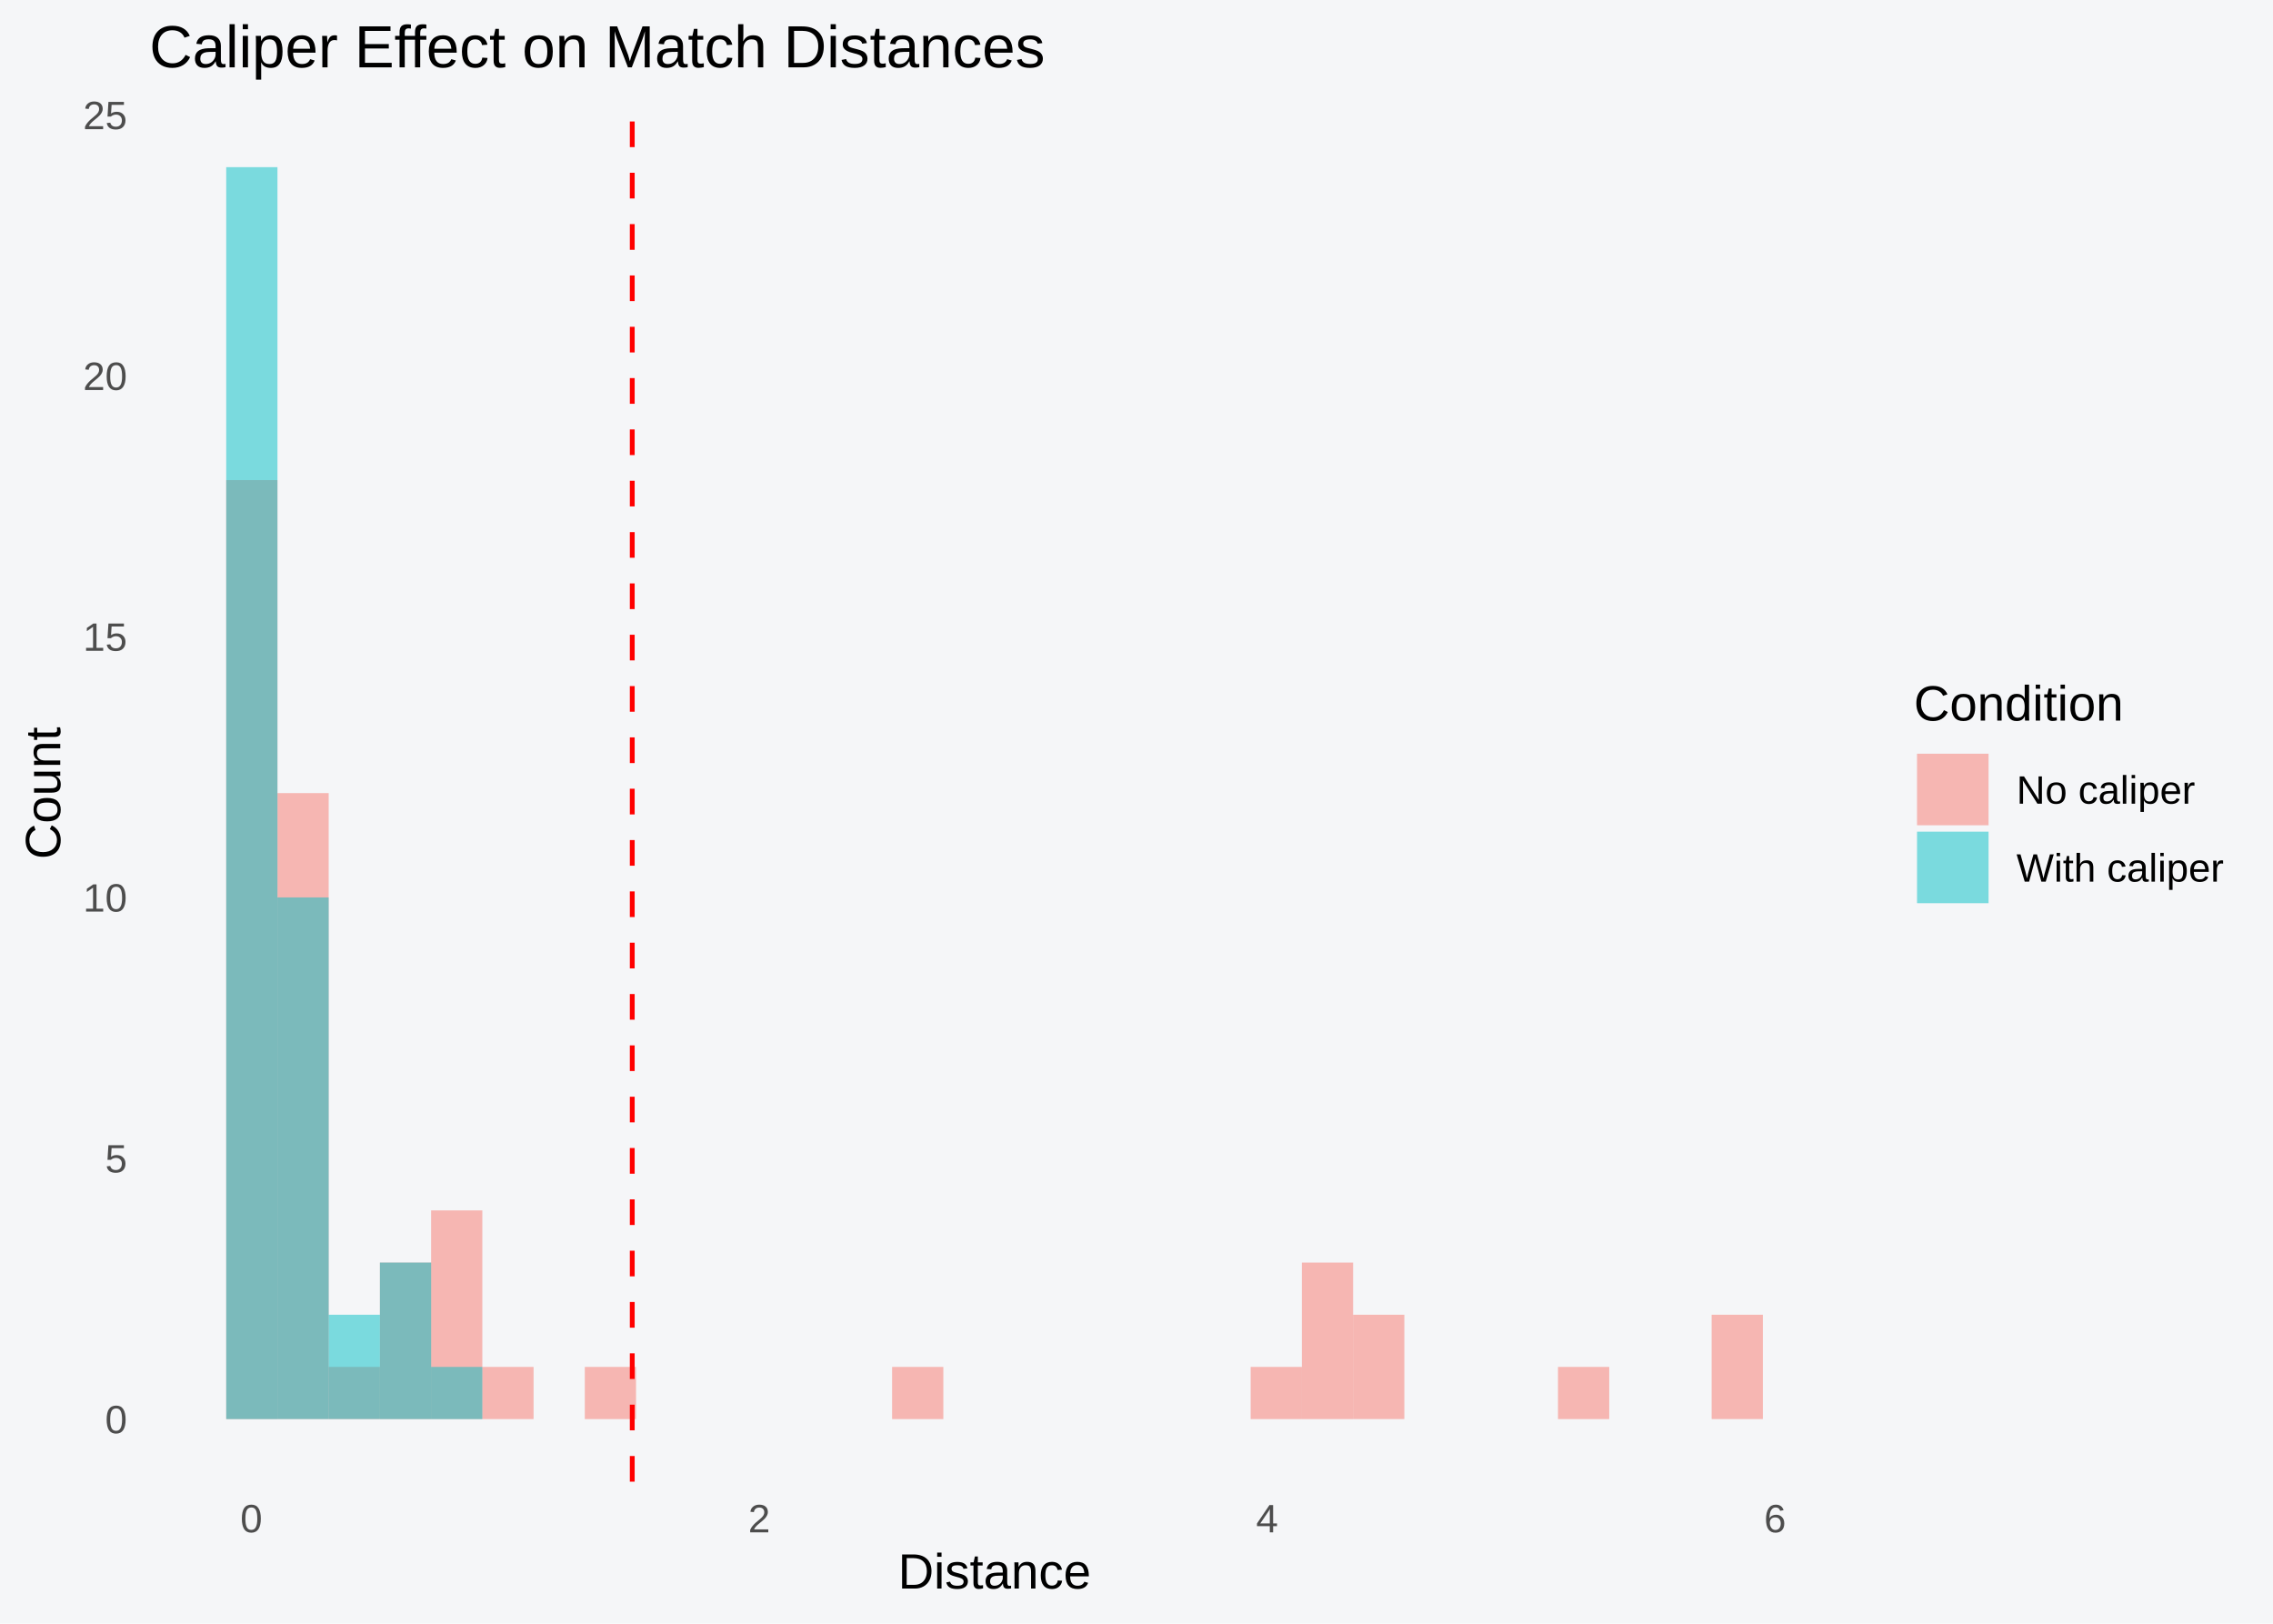
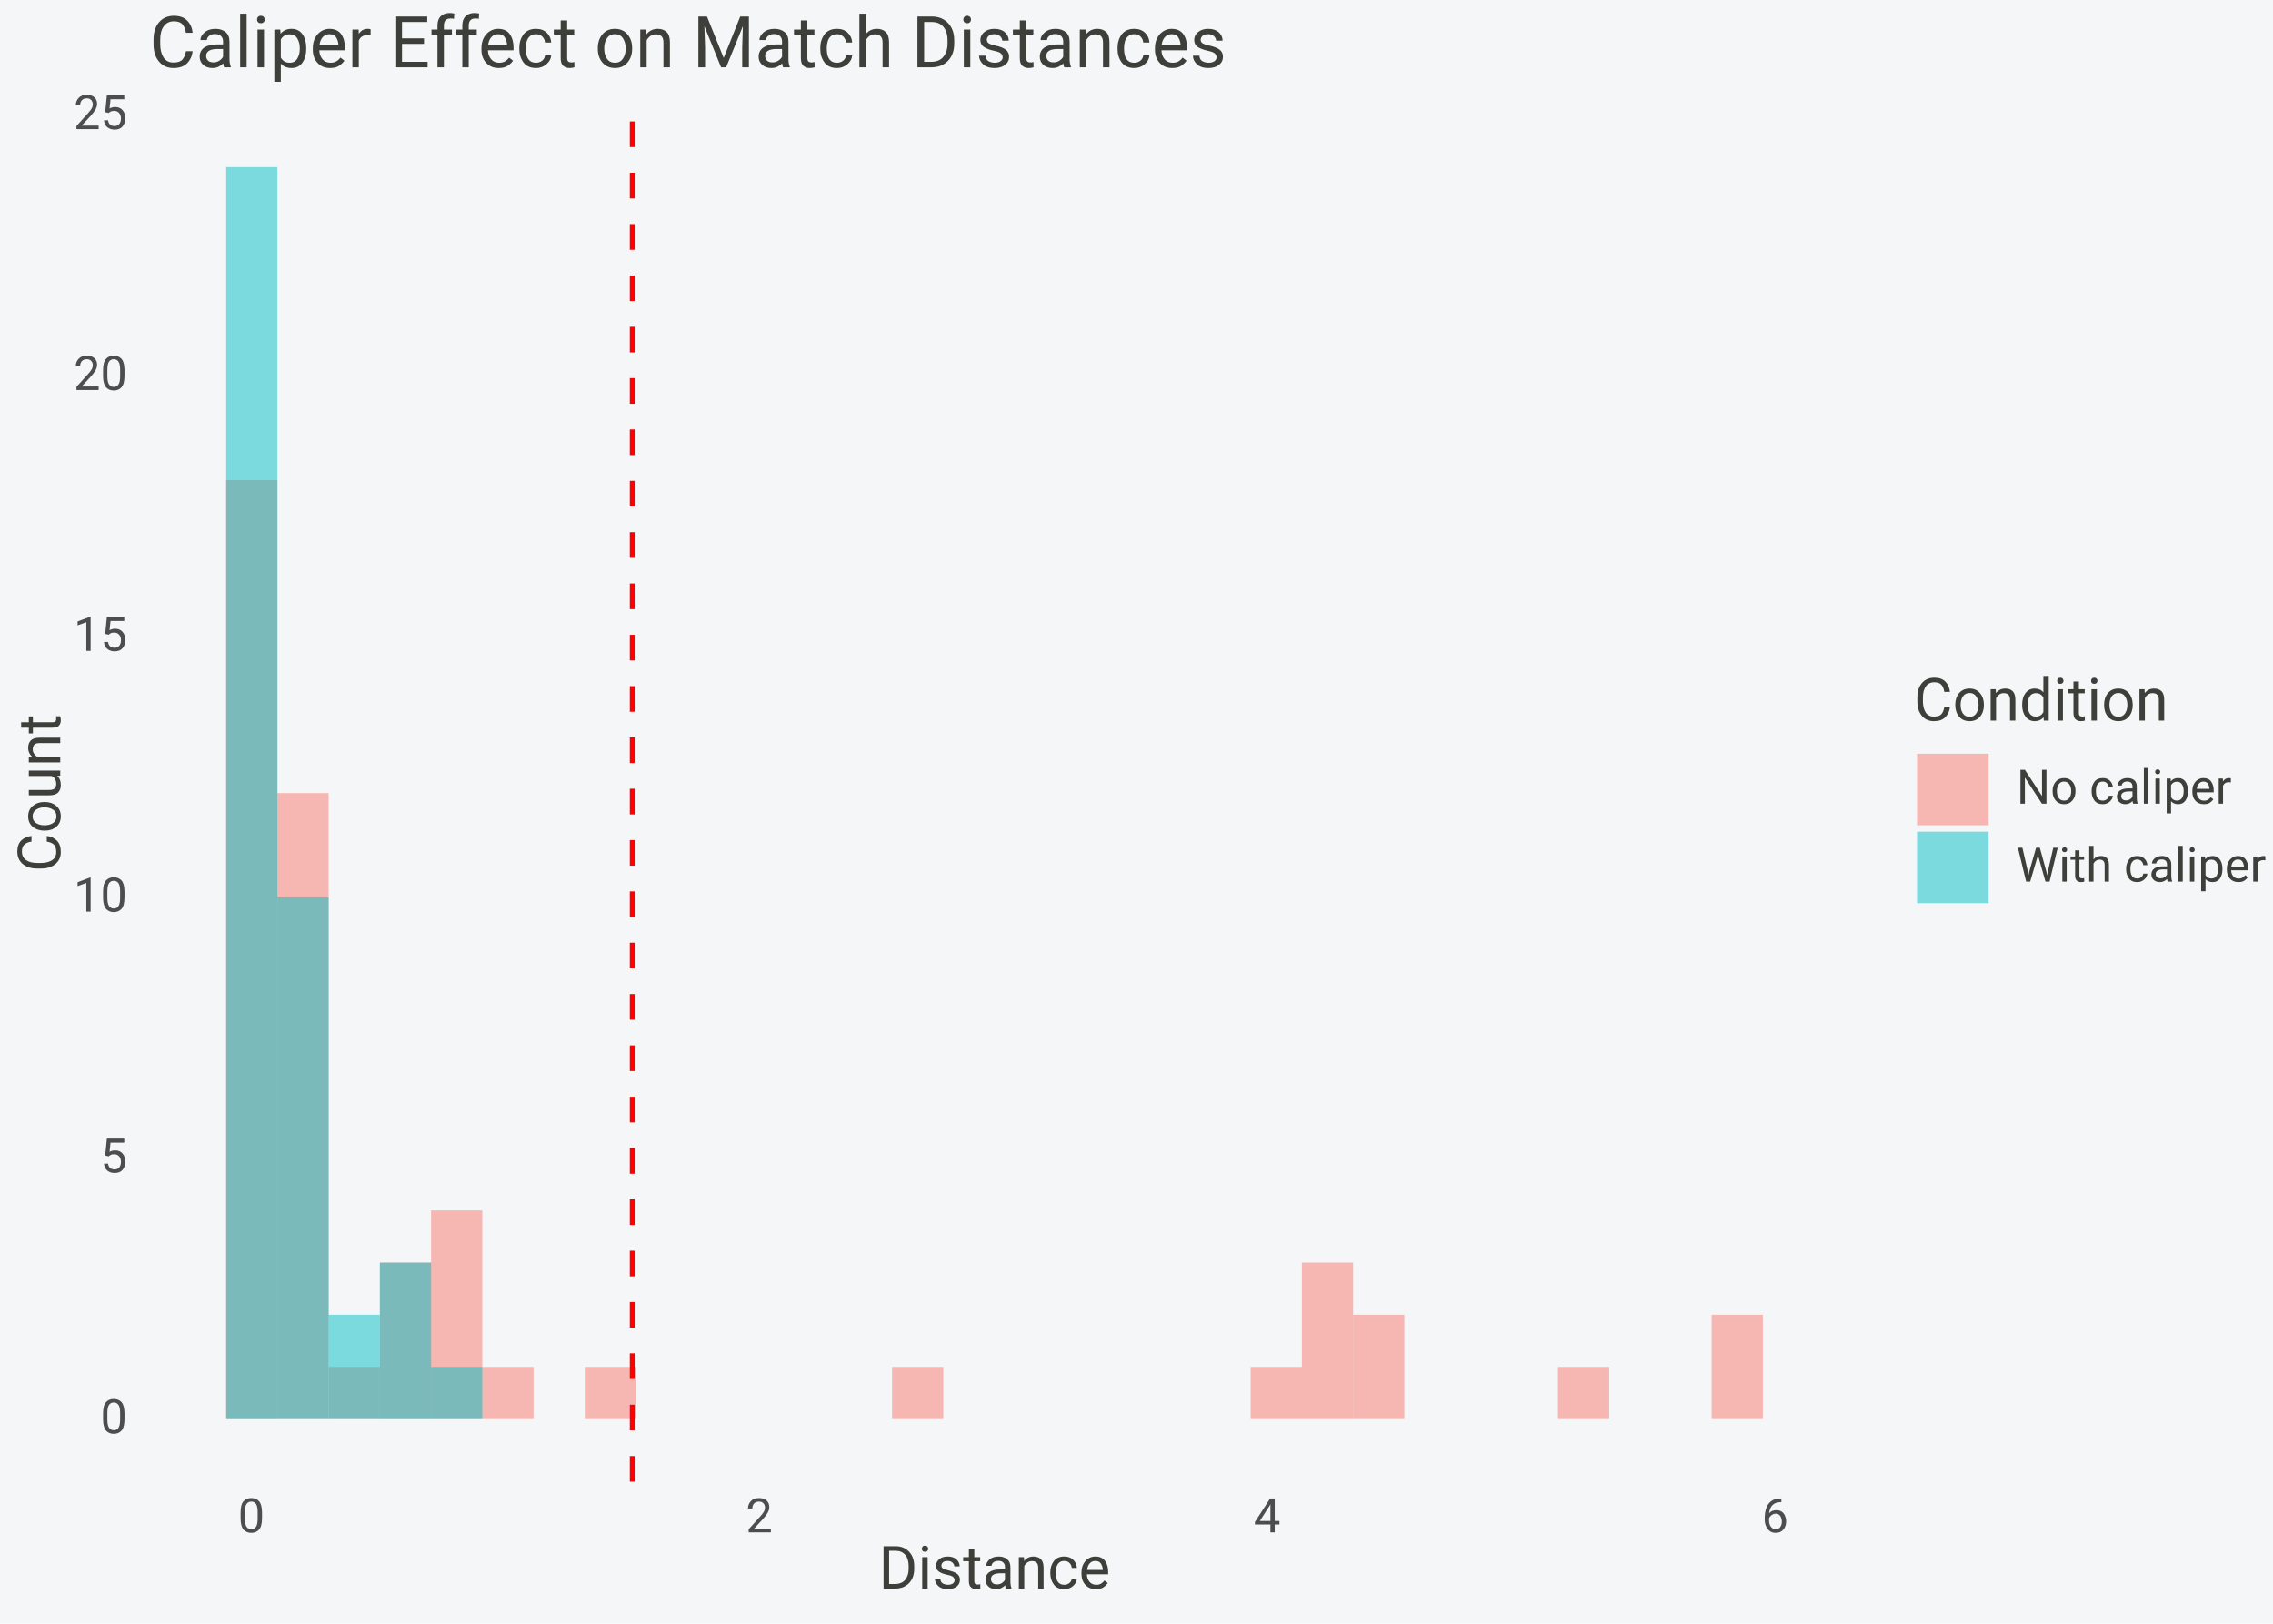
<svg xmlns="http://www.w3.org/2000/svg" width="504.00pt" height="360.00pt" viewBox="0 0 504.00 360.00">
  <g class="svglite">
    <defs>
      <style type="text/css">
-     .svglite line, .svglite polyline, .svglite polygon, .svglite path, .svglite rect, .svglite circle {
+     /* theme-aware-processed */
+     .svglite line, .svglite polyline, .svglite polygon, .svglite path, .svglite circle {
      fill: none;
-       stroke: #000000;
+       stroke: #3E3F3A;
+       stroke-linecap: round;
+       stroke-linejoin: round;
+       stroke-miterlimit: 10.00;
+     }
+     .svglite &gt; g &gt; rect {
+       fill: none;
+       stroke: #3E3F3A;
      stroke-linecap: round;
      stroke-linejoin: round;
      stroke-miterlimit: 10.00;
    }
    .svglite text {
      white-space: pre;
+       fill: #3E3F3A;
    }
    .svglite g.glyphgroup path {
      fill: inherit;
      stroke: none;
    }
  </style>
    </defs>
    <rect width="100%" height="100%" style="stroke: none; fill: #F5F6F8;" />
    <defs>
      <clipPath id="cpMC4wMHw1MDQuMDB8MC4wMHwzNjAuMDA=">
        <rect x="0.00" y="0.00" width="504.00" height="360.00" />
      </clipPath>
    </defs>
    <g clip-path="url(#cpMC4wMHw1MDQuMDB8MC4wMHwzNjAuMDA=)">
-       <rect x="0.00" y="0.00" width="504.00" height="360.00" style="stroke-width: 1.07; stroke: none;" />
-     </g>
+       <rect x="0.00" y="0.00" width="504.00" height="360.00" style="stroke-width: 1.07; stroke: none;" /> fill: #F5F6F8;' /&gt;
+ </g>
    <defs>
      <clipPath id="cpMzMuMTN8NDA3LjkyfDIzLjE4fDMyOC41MA==">
        <rect x="33.13" y="23.18" width="374.79" height="305.33" />
      </clipPath>
    </defs>
    <g clip-path="url(#cpMzMuMTN8NDA3LjkyfDIzLjE4fDMyOC41MA==)">
-       <rect x="33.13" y="23.18" width="374.79" height="305.33" style="stroke-width: 1.07; stroke: none;" />
-       <rect x="50.16" y="106.45" width="11.36" height="208.18" style="stroke-width: 1.07; stroke: none; stroke-linecap: butt; stroke-linejoin: miter; fill: #F8766D; fill-opacity: 0.50;" />
+       <rect x="33.13" y="23.18" width="374.79" height="305.33" style="stroke-width: 1.07; stroke: none;" /> fill: #F5F6F8;' /&gt;
+ <rect x="50.16" y="106.45" width="11.36" height="208.18" style="stroke-width: 1.07; stroke: none; stroke-linecap: butt; stroke-linejoin: miter; fill: #F8766D; fill-opacity: 0.50;" />
      <rect x="61.52" y="175.84" width="11.36" height="138.78" style="stroke-width: 1.07; stroke: none; stroke-linecap: butt; stroke-linejoin: miter; fill: #F8766D; fill-opacity: 0.50;" />
      <rect x="72.88" y="303.06" width="11.36" height="11.57" style="stroke-width: 1.07; stroke: none; stroke-linecap: butt; stroke-linejoin: miter; fill: #F8766D; fill-opacity: 0.50;" />
      <rect x="84.24" y="279.93" width="11.36" height="34.70" style="stroke-width: 1.07; stroke: none; stroke-linecap: butt; stroke-linejoin: miter; fill: #F8766D; fill-opacity: 0.50;" />
      <rect x="95.59" y="268.36" width="11.36" height="46.26" style="stroke-width: 1.07; stroke: none; stroke-linecap: butt; stroke-linejoin: miter; fill: #F8766D; fill-opacity: 0.50;" />
      <rect x="106.95" y="303.06" width="11.36" height="11.57" style="stroke-width: 1.07; stroke: none; stroke-linecap: butt; stroke-linejoin: miter; fill: #F8766D; fill-opacity: 0.50;" />
      <rect x="118.31" y="314.63" width="11.36" height="0.00" style="stroke-width: 1.07; stroke: none; stroke-linecap: butt; stroke-linejoin: miter; fill: #F8766D; fill-opacity: 0.50;" />
      <rect x="129.67" y="303.06" width="11.36" height="11.57" style="stroke-width: 1.07; stroke: none; stroke-linecap: butt; stroke-linejoin: miter; fill: #F8766D; fill-opacity: 0.50;" />
      <rect x="141.02" y="314.63" width="11.36" height="0.00" style="stroke-width: 1.07; stroke: none; stroke-linecap: butt; stroke-linejoin: miter; fill: #F8766D; fill-opacity: 0.50;" />
      <rect x="152.38" y="314.63" width="11.36" height="0.00" style="stroke-width: 1.07; stroke: none; stroke-linecap: butt; stroke-linejoin: miter; fill: #F8766D; fill-opacity: 0.50;" />
      <rect x="163.74" y="314.63" width="11.36" height="0.00" style="stroke-width: 1.07; stroke: none; stroke-linecap: butt; stroke-linejoin: miter; fill: #F8766D; fill-opacity: 0.50;" />
      <rect x="175.09" y="314.63" width="11.36" height="0.00" style="stroke-width: 1.07; stroke: none; stroke-linecap: butt; stroke-linejoin: miter; fill: #F8766D; fill-opacity: 0.50;" />
      <rect x="186.45" y="314.63" width="11.36" height="0.00" style="stroke-width: 1.07; stroke: none; stroke-linecap: butt; stroke-linejoin: miter; fill: #F8766D; fill-opacity: 0.50;" />
      <rect x="197.81" y="303.06" width="11.36" height="11.57" style="stroke-width: 1.07; stroke: none; stroke-linecap: butt; stroke-linejoin: miter; fill: #F8766D; fill-opacity: 0.50;" />
      <rect x="209.17" y="314.63" width="11.36" height="0.00" style="stroke-width: 1.07; stroke: none; stroke-linecap: butt; stroke-linejoin: miter; fill: #F8766D; fill-opacity: 0.50;" />
      <rect x="220.52" y="314.63" width="11.36" height="0.00" style="stroke-width: 1.07; stroke: none; stroke-linecap: butt; stroke-linejoin: miter; fill: #F8766D; fill-opacity: 0.50;" />
      <rect x="231.88" y="314.63" width="11.36" height="0.00" style="stroke-width: 1.07; stroke: none; stroke-linecap: butt; stroke-linejoin: miter; fill: #F8766D; fill-opacity: 0.50;" />
      <rect x="243.24" y="314.63" width="11.36" height="0.00" style="stroke-width: 1.07; stroke: none; stroke-linecap: butt; stroke-linejoin: miter; fill: #F8766D; fill-opacity: 0.50;" />
      <rect x="254.60" y="314.63" width="11.36" height="0.00" style="stroke-width: 1.07; stroke: none; stroke-linecap: butt; stroke-linejoin: miter; fill: #F8766D; fill-opacity: 0.50;" />
      <rect x="265.95" y="314.63" width="11.36" height="0.00" style="stroke-width: 1.07; stroke: none; stroke-linecap: butt; stroke-linejoin: miter; fill: #F8766D; fill-opacity: 0.50;" />
      <rect x="277.31" y="303.06" width="11.36" height="11.57" style="stroke-width: 1.07; stroke: none; stroke-linecap: butt; stroke-linejoin: miter; fill: #F8766D; fill-opacity: 0.50;" />
      <rect x="288.67" y="279.93" width="11.36" height="34.70" style="stroke-width: 1.07; stroke: none; stroke-linecap: butt; stroke-linejoin: miter; fill: #F8766D; fill-opacity: 0.50;" />
      <rect x="300.03" y="291.49" width="11.36" height="23.13" style="stroke-width: 1.07; stroke: none; stroke-linecap: butt; stroke-linejoin: miter; fill: #F8766D; fill-opacity: 0.50;" />
      <rect x="311.38" y="314.63" width="11.36" height="0.00" style="stroke-width: 1.07; stroke: none; stroke-linecap: butt; stroke-linejoin: miter; fill: #F8766D; fill-opacity: 0.50;" />
      <rect x="322.74" y="314.63" width="11.36" height="0.00" style="stroke-width: 1.07; stroke: none; stroke-linecap: butt; stroke-linejoin: miter; fill: #F8766D; fill-opacity: 0.50;" />
      <rect x="334.10" y="314.63" width="11.36" height="0.00" style="stroke-width: 1.07; stroke: none; stroke-linecap: butt; stroke-linejoin: miter; fill: #F8766D; fill-opacity: 0.50;" />
      <rect x="345.46" y="303.06" width="11.36" height="11.57" style="stroke-width: 1.07; stroke: none; stroke-linecap: butt; stroke-linejoin: miter; fill: #F8766D; fill-opacity: 0.50;" />
      <rect x="356.81" y="314.63" width="11.36" height="0.00" style="stroke-width: 1.07; stroke: none; stroke-linecap: butt; stroke-linejoin: miter; fill: #F8766D; fill-opacity: 0.50;" />
      <rect x="368.17" y="314.63" width="11.36" height="0.00" style="stroke-width: 1.07; stroke: none; stroke-linecap: butt; stroke-linejoin: miter; fill: #F8766D; fill-opacity: 0.50;" />
      <rect x="379.53" y="291.49" width="11.36" height="23.13" style="stroke-width: 1.07; stroke: none; stroke-linecap: butt; stroke-linejoin: miter; fill: #F8766D; fill-opacity: 0.50;" />
      <rect x="50.16" y="37.06" width="11.36" height="277.57" style="stroke-width: 1.07; stroke: none; stroke-linecap: butt; stroke-linejoin: miter; fill: #00BFC4; fill-opacity: 0.50;" />
      <rect x="61.52" y="198.97" width="11.36" height="115.65" style="stroke-width: 1.07; stroke: none; stroke-linecap: butt; stroke-linejoin: miter; fill: #00BFC4; fill-opacity: 0.50;" />
      <rect x="72.88" y="291.49" width="11.36" height="23.13" style="stroke-width: 1.07; stroke: none; stroke-linecap: butt; stroke-linejoin: miter; fill: #00BFC4; fill-opacity: 0.50;" />
      <rect x="84.24" y="279.93" width="11.36" height="34.70" style="stroke-width: 1.07; stroke: none; stroke-linecap: butt; stroke-linejoin: miter; fill: #00BFC4; fill-opacity: 0.50;" />
      <rect x="95.59" y="303.06" width="11.36" height="11.57" style="stroke-width: 1.07; stroke: none; stroke-linecap: butt; stroke-linejoin: miter; fill: #00BFC4; fill-opacity: 0.50;" />
      <rect x="106.95" y="314.63" width="11.36" height="0.00" style="stroke-width: 1.07; stroke: none; stroke-linecap: butt; stroke-linejoin: miter; fill: #00BFC4; fill-opacity: 0.50;" />
      <rect x="118.31" y="314.63" width="11.36" height="0.00" style="stroke-width: 1.07; stroke: none; stroke-linecap: butt; stroke-linejoin: miter; fill: #00BFC4; fill-opacity: 0.50;" />
      <rect x="129.67" y="314.63" width="11.36" height="0.00" style="stroke-width: 1.07; stroke: none; stroke-linecap: butt; stroke-linejoin: miter; fill: #00BFC4; fill-opacity: 0.50;" />
      <rect x="141.02" y="314.63" width="11.36" height="0.00" style="stroke-width: 1.07; stroke: none; stroke-linecap: butt; stroke-linejoin: miter; fill: #00BFC4; fill-opacity: 0.50;" />
      <rect x="152.38" y="314.63" width="11.36" height="0.00" style="stroke-width: 1.07; stroke: none; stroke-linecap: butt; stroke-linejoin: miter; fill: #00BFC4; fill-opacity: 0.50;" />
      <rect x="163.74" y="314.63" width="11.36" height="0.00" style="stroke-width: 1.07; stroke: none; stroke-linecap: butt; stroke-linejoin: miter; fill: #00BFC4; fill-opacity: 0.50;" />
      <rect x="175.09" y="314.63" width="11.36" height="0.00" style="stroke-width: 1.07; stroke: none; stroke-linecap: butt; stroke-linejoin: miter; fill: #00BFC4; fill-opacity: 0.50;" />
      <rect x="186.45" y="314.63" width="11.36" height="0.00" style="stroke-width: 1.07; stroke: none; stroke-linecap: butt; stroke-linejoin: miter; fill: #00BFC4; fill-opacity: 0.50;" />
      <rect x="197.81" y="314.63" width="11.36" height="0.00" style="stroke-width: 1.07; stroke: none; stroke-linecap: butt; stroke-linejoin: miter; fill: #00BFC4; fill-opacity: 0.50;" />
      <rect x="209.17" y="314.63" width="11.36" height="0.00" style="stroke-width: 1.07; stroke: none; stroke-linecap: butt; stroke-linejoin: miter; fill: #00BFC4; fill-opacity: 0.50;" />
      <rect x="220.52" y="314.63" width="11.36" height="0.00" style="stroke-width: 1.07; stroke: none; stroke-linecap: butt; stroke-linejoin: miter; fill: #00BFC4; fill-opacity: 0.50;" />
      <rect x="231.88" y="314.63" width="11.36" height="0.00" style="stroke-width: 1.07; stroke: none; stroke-linecap: butt; stroke-linejoin: miter; fill: #00BFC4; fill-opacity: 0.50;" />
      <rect x="243.24" y="314.63" width="11.36" height="0.00" style="stroke-width: 1.07; stroke: none; stroke-linecap: butt; stroke-linejoin: miter; fill: #00BFC4; fill-opacity: 0.50;" />
      <rect x="254.60" y="314.63" width="11.36" height="0.00" style="stroke-width: 1.07; stroke: none; stroke-linecap: butt; stroke-linejoin: miter; fill: #00BFC4; fill-opacity: 0.50;" />
      <rect x="265.95" y="314.63" width="11.36" height="0.00" style="stroke-width: 1.07; stroke: none; stroke-linecap: butt; stroke-linejoin: miter; fill: #00BFC4; fill-opacity: 0.50;" />
      <rect x="277.31" y="314.63" width="11.36" height="0.00" style="stroke-width: 1.07; stroke: none; stroke-linecap: butt; stroke-linejoin: miter; fill: #00BFC4; fill-opacity: 0.50;" />
      <rect x="288.67" y="314.63" width="11.36" height="0.00" style="stroke-width: 1.07; stroke: none; stroke-linecap: butt; stroke-linejoin: miter; fill: #00BFC4; fill-opacity: 0.50;" />
      <rect x="300.03" y="314.63" width="11.36" height="0.00" style="stroke-width: 1.07; stroke: none; stroke-linecap: butt; stroke-linejoin: miter; fill: #00BFC4; fill-opacity: 0.50;" />
      <rect x="311.38" y="314.63" width="11.36" height="0.00" style="stroke-width: 1.07; stroke: none; stroke-linecap: butt; stroke-linejoin: miter; fill: #00BFC4; fill-opacity: 0.50;" />
      <rect x="322.74" y="314.63" width="11.36" height="0.00" style="stroke-width: 1.07; stroke: none; stroke-linecap: butt; stroke-linejoin: miter; fill: #00BFC4; fill-opacity: 0.50;" />
      <rect x="334.10" y="314.63" width="11.36" height="0.00" style="stroke-width: 1.07; stroke: none; stroke-linecap: butt; stroke-linejoin: miter; fill: #00BFC4; fill-opacity: 0.50;" />
      <rect x="345.46" y="314.63" width="11.36" height="0.00" style="stroke-width: 1.07; stroke: none; stroke-linecap: butt; stroke-linejoin: miter; fill: #00BFC4; fill-opacity: 0.50;" />
      <rect x="356.81" y="314.63" width="11.36" height="0.00" style="stroke-width: 1.07; stroke: none; stroke-linecap: butt; stroke-linejoin: miter; fill: #00BFC4; fill-opacity: 0.50;" />
      <rect x="368.17" y="314.63" width="11.36" height="0.00" style="stroke-width: 1.07; stroke: none; stroke-linecap: butt; stroke-linejoin: miter; fill: #00BFC4; fill-opacity: 0.50;" />
      <rect x="379.53" y="314.63" width="11.36" height="0.00" style="stroke-width: 1.07; stroke: none; stroke-linecap: butt; stroke-linejoin: miter; fill: #00BFC4; fill-opacity: 0.50;" />
      <line x1="140.19" y1="328.50" x2="140.19" y2="23.18" style="stroke-width: 1.07; stroke: #FF0000; stroke-dasharray: 5.69,5.69; stroke-linecap: butt;" />
    </g>
    <g clip-path="url(#cpMC4wMHw1MDQuMDB8MC4wMHwzNjAuMDA=)">
-       <text x="28.20" y="317.78" text-anchor="end" style="font-size: 8.80px;fill: #4D4D4D; font-family: &quot;Arial&quot;;" textLength="4.89px" lengthAdjust="spacingAndGlyphs">0</text>
-       <text x="28.20" y="259.95" text-anchor="end" style="font-size: 8.80px;fill: #4D4D4D; font-family: &quot;Arial&quot;;" textLength="4.89px" lengthAdjust="spacingAndGlyphs">5</text>
-       <text x="28.20" y="202.12" text-anchor="end" style="font-size: 8.80px;fill: #4D4D4D; font-family: &quot;Arial&quot;;" textLength="9.78px" lengthAdjust="spacingAndGlyphs">10</text>
-       <text x="28.20" y="144.29" text-anchor="end" style="font-size: 8.80px;fill: #4D4D4D; font-family: &quot;Arial&quot;;" textLength="9.78px" lengthAdjust="spacingAndGlyphs">15</text>
-       <text x="28.20" y="86.47" text-anchor="end" style="font-size: 8.80px;fill: #4D4D4D; font-family: &quot;Arial&quot;;" textLength="9.78px" lengthAdjust="spacingAndGlyphs">20</text>
-       <text x="28.20" y="28.64" text-anchor="end" style="font-size: 8.80px;fill: #4D4D4D; font-family: &quot;Arial&quot;;" textLength="9.78px" lengthAdjust="spacingAndGlyphs">25</text>
-       <text x="55.73" y="339.74" text-anchor="middle" style="font-size: 8.80px;fill: #4D4D4D; font-family: &quot;Arial&quot;;" textLength="4.89px" lengthAdjust="spacingAndGlyphs">0</text>
-       <text x="168.35" y="339.74" text-anchor="middle" style="font-size: 8.80px;fill: #4D4D4D; font-family: &quot;Arial&quot;;" textLength="4.89px" lengthAdjust="spacingAndGlyphs">2</text>
-       <text x="280.96" y="339.74" text-anchor="middle" style="font-size: 8.80px;fill: #4D4D4D; font-family: &quot;Arial&quot;;" textLength="4.89px" lengthAdjust="spacingAndGlyphs">4</text>
-       <text x="393.58" y="339.74" text-anchor="middle" style="font-size: 8.80px;fill: #4D4D4D; font-family: &quot;Arial&quot;;" textLength="4.89px" lengthAdjust="spacingAndGlyphs">6</text>
-       <text x="220.52" y="352.20" text-anchor="middle" style="font-size: 11.00px; font-family: &quot;Arial&quot;;" textLength="42.81px" lengthAdjust="spacingAndGlyphs">Distance</text>
-       <text transform="translate(13.36,175.84) rotate(-90)" text-anchor="middle" style="font-size: 11.00px; font-family: &quot;Arial&quot;;" textLength="29.38px" lengthAdjust="spacingAndGlyphs">Count</text>
-       <rect x="418.88" y="145.24" width="79.64" height="61.19" style="stroke-width: 1.07; stroke: none;" />
-       <text x="424.36" y="159.76" style="font-size: 11.00px; font-family: &quot;Arial&quot;;" textLength="46.50px" lengthAdjust="spacingAndGlyphs">Condition</text>
+       <text x="28.20" y="317.78" text-anchor="end" style="font-size: 0.88em;fill: #4D4D4D; font-family: &quot;Roboto&quot;, -apple-system, BlinkMacSystemFont, &quot;Segoe UI&quot;, system-ui, sans-serif;">0</text>
+       <text x="28.20" y="259.95" text-anchor="end" style="font-size: 0.88em;fill: #4D4D4D; font-family: &quot;Roboto&quot;, -apple-system, BlinkMacSystemFont, &quot;Segoe UI&quot;, system-ui, sans-serif;">5</text>
+       <text x="28.20" y="202.12" text-anchor="end" style="font-size: 0.88em;fill: #4D4D4D; font-family: &quot;Roboto&quot;, -apple-system, BlinkMacSystemFont, &quot;Segoe UI&quot;, system-ui, sans-serif;">10</text>
+       <text x="28.20" y="144.29" text-anchor="end" style="font-size: 0.88em;fill: #4D4D4D; font-family: &quot;Roboto&quot;, -apple-system, BlinkMacSystemFont, &quot;Segoe UI&quot;, system-ui, sans-serif;">15</text>
+       <text x="28.20" y="86.47" text-anchor="end" style="font-size: 0.88em;fill: #4D4D4D; font-family: &quot;Roboto&quot;, -apple-system, BlinkMacSystemFont, &quot;Segoe UI&quot;, system-ui, sans-serif;">20</text>
+       <text x="28.20" y="28.64" text-anchor="end" style="font-size: 0.88em;fill: #4D4D4D; font-family: &quot;Roboto&quot;, -apple-system, BlinkMacSystemFont, &quot;Segoe UI&quot;, system-ui, sans-serif;">25</text>
+       <text x="55.73" y="339.74" text-anchor="middle" style="font-size: 0.88em;fill: #4D4D4D; font-family: &quot;Roboto&quot;, -apple-system, BlinkMacSystemFont, &quot;Segoe UI&quot;, system-ui, sans-serif;">0</text>
+       <text x="168.35" y="339.74" text-anchor="middle" style="font-size: 0.88em;fill: #4D4D4D; font-family: &quot;Roboto&quot;, -apple-system, BlinkMacSystemFont, &quot;Segoe UI&quot;, system-ui, sans-serif;">2</text>
+       <text x="280.96" y="339.74" text-anchor="middle" style="font-size: 0.88em;fill: #4D4D4D; font-family: &quot;Roboto&quot;, -apple-system, BlinkMacSystemFont, &quot;Segoe UI&quot;, system-ui, sans-serif;">4</text>
+       <text x="393.58" y="339.74" text-anchor="middle" style="font-size: 0.88em;fill: #4D4D4D; font-family: &quot;Roboto&quot;, -apple-system, BlinkMacSystemFont, &quot;Segoe UI&quot;, system-ui, sans-serif;">6</text>
+       <text x="220.52" y="352.20" text-anchor="middle" style="font-size: 1.1em; font-family: &quot;Roboto&quot;, -apple-system, BlinkMacSystemFont, &quot;Segoe UI&quot;, system-ui, sans-serif;">Distance</text>
+       <text transform="translate(13.36,175.84) rotate(-90)" text-anchor="middle" style="font-size: 1.1em; font-family: &quot;Roboto&quot;, -apple-system, BlinkMacSystemFont, &quot;Segoe UI&quot;, system-ui, sans-serif;">Count</text>
+       <rect x="418.88" y="145.24" width="79.64" height="61.19" style="stroke-width: 1.07; stroke: none;" /> fill: #F5F6F8;' /&gt;
+ <text x="424.36" y="159.76" style="font-size: 1.1em; font-family: &quot;Roboto&quot;, -apple-system, BlinkMacSystemFont, &quot;Segoe UI&quot;, system-ui, sans-serif;">Condition</text>
      <rect x="425.07" y="167.11" width="15.86" height="15.86" style="stroke-width: 1.07; stroke: none; stroke-linecap: butt; stroke-linejoin: miter; fill: #F8766D; fill-opacity: 0.50;" />
      <rect x="425.07" y="184.39" width="15.86" height="15.86" style="stroke-width: 1.07; stroke: none; stroke-linecap: butt; stroke-linejoin: miter; fill: #00BFC4; fill-opacity: 0.50;" />
-       <text x="447.12" y="178.19" style="font-size: 8.80px; font-family: &quot;Arial&quot;;" textLength="39.59px" lengthAdjust="spacingAndGlyphs">No caliper</text>
-       <text x="447.12" y="195.47" style="font-size: 8.80px; font-family: &quot;Arial&quot;;" textLength="45.92px" lengthAdjust="spacingAndGlyphs">With caliper</text>
-       <text x="33.13" y="14.93" style="font-size: 13.20px; font-family: &quot;Arial&quot;;" textLength="198.30px" lengthAdjust="spacingAndGlyphs">Caliper Effect on Match Distances</text>
+       <text x="447.12" y="178.19" style="font-size: 0.88em; font-family: &quot;Roboto&quot;, -apple-system, BlinkMacSystemFont, &quot;Segoe UI&quot;, system-ui, sans-serif;">No caliper</text>
+       <text x="447.12" y="195.47" style="font-size: 0.88em; font-family: &quot;Roboto&quot;, -apple-system, BlinkMacSystemFont, &quot;Segoe UI&quot;, system-ui, sans-serif;">With caliper</text>
+       <text x="33.13" y="14.93" style="font-size: 1.32em; font-family: &quot;Roboto&quot;, -apple-system, BlinkMacSystemFont, &quot;Segoe UI&quot;, system-ui, sans-serif;">Caliper Effect on Match Distances</text>
    </g>
  </g>
</svg>
